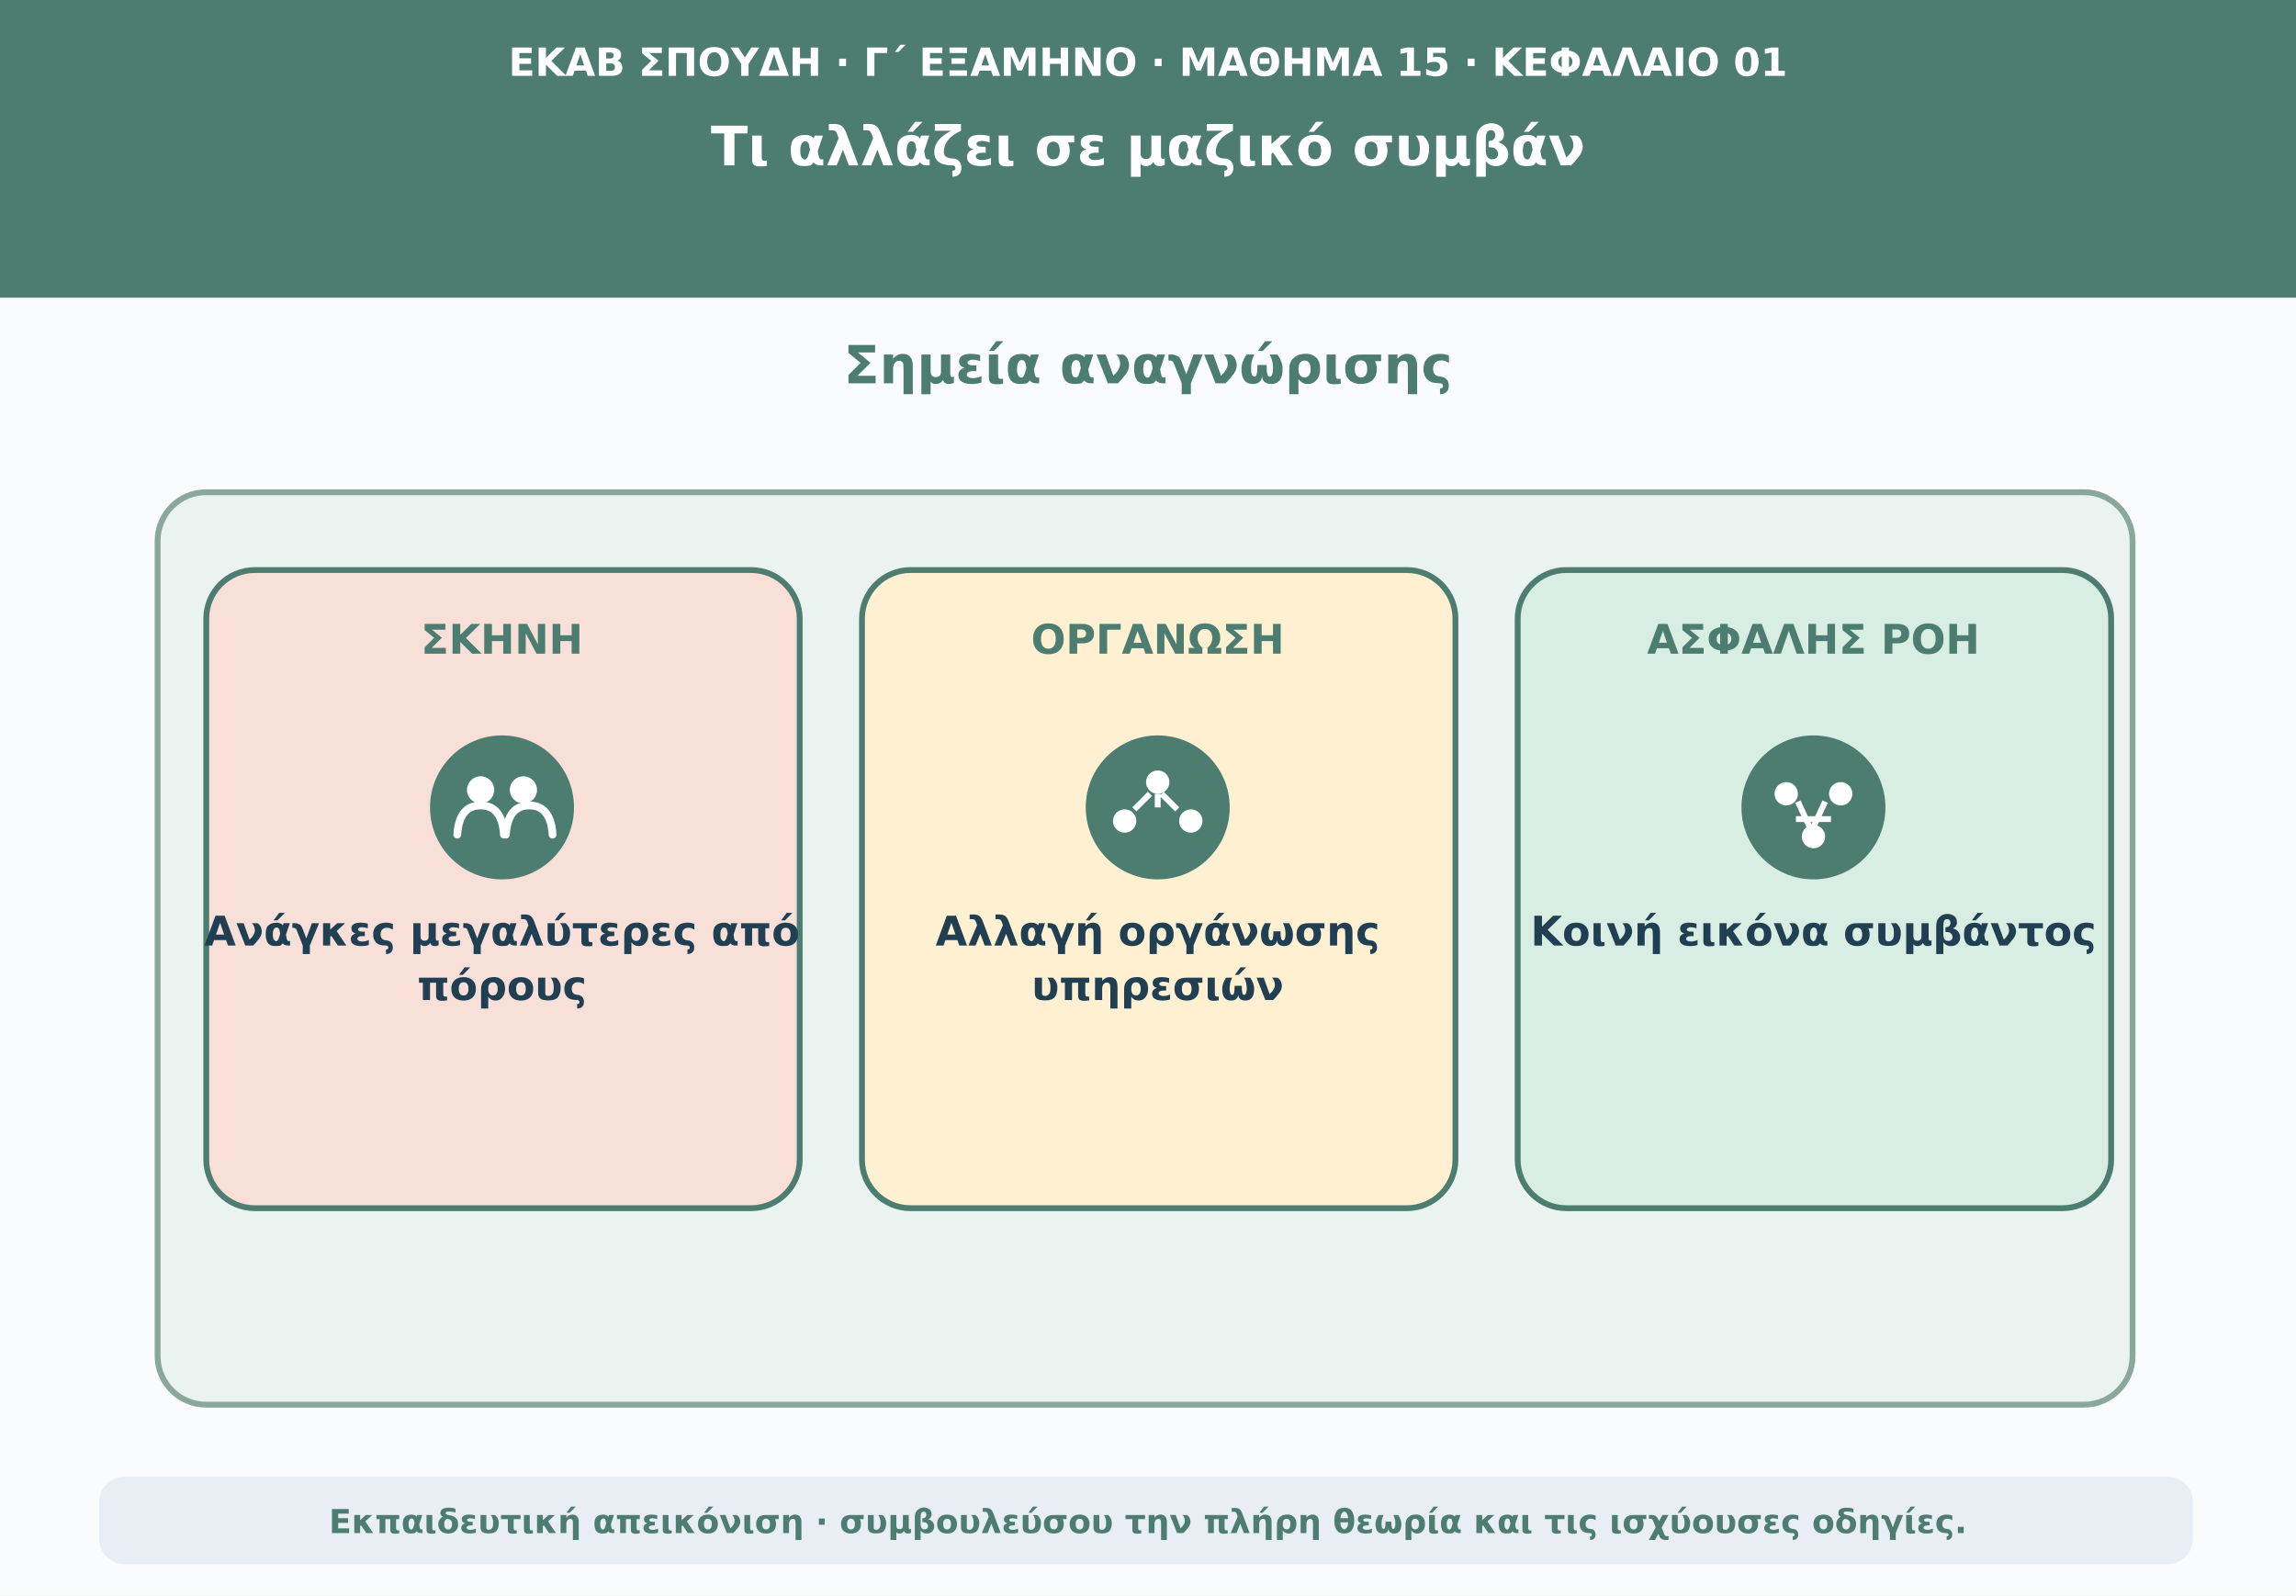
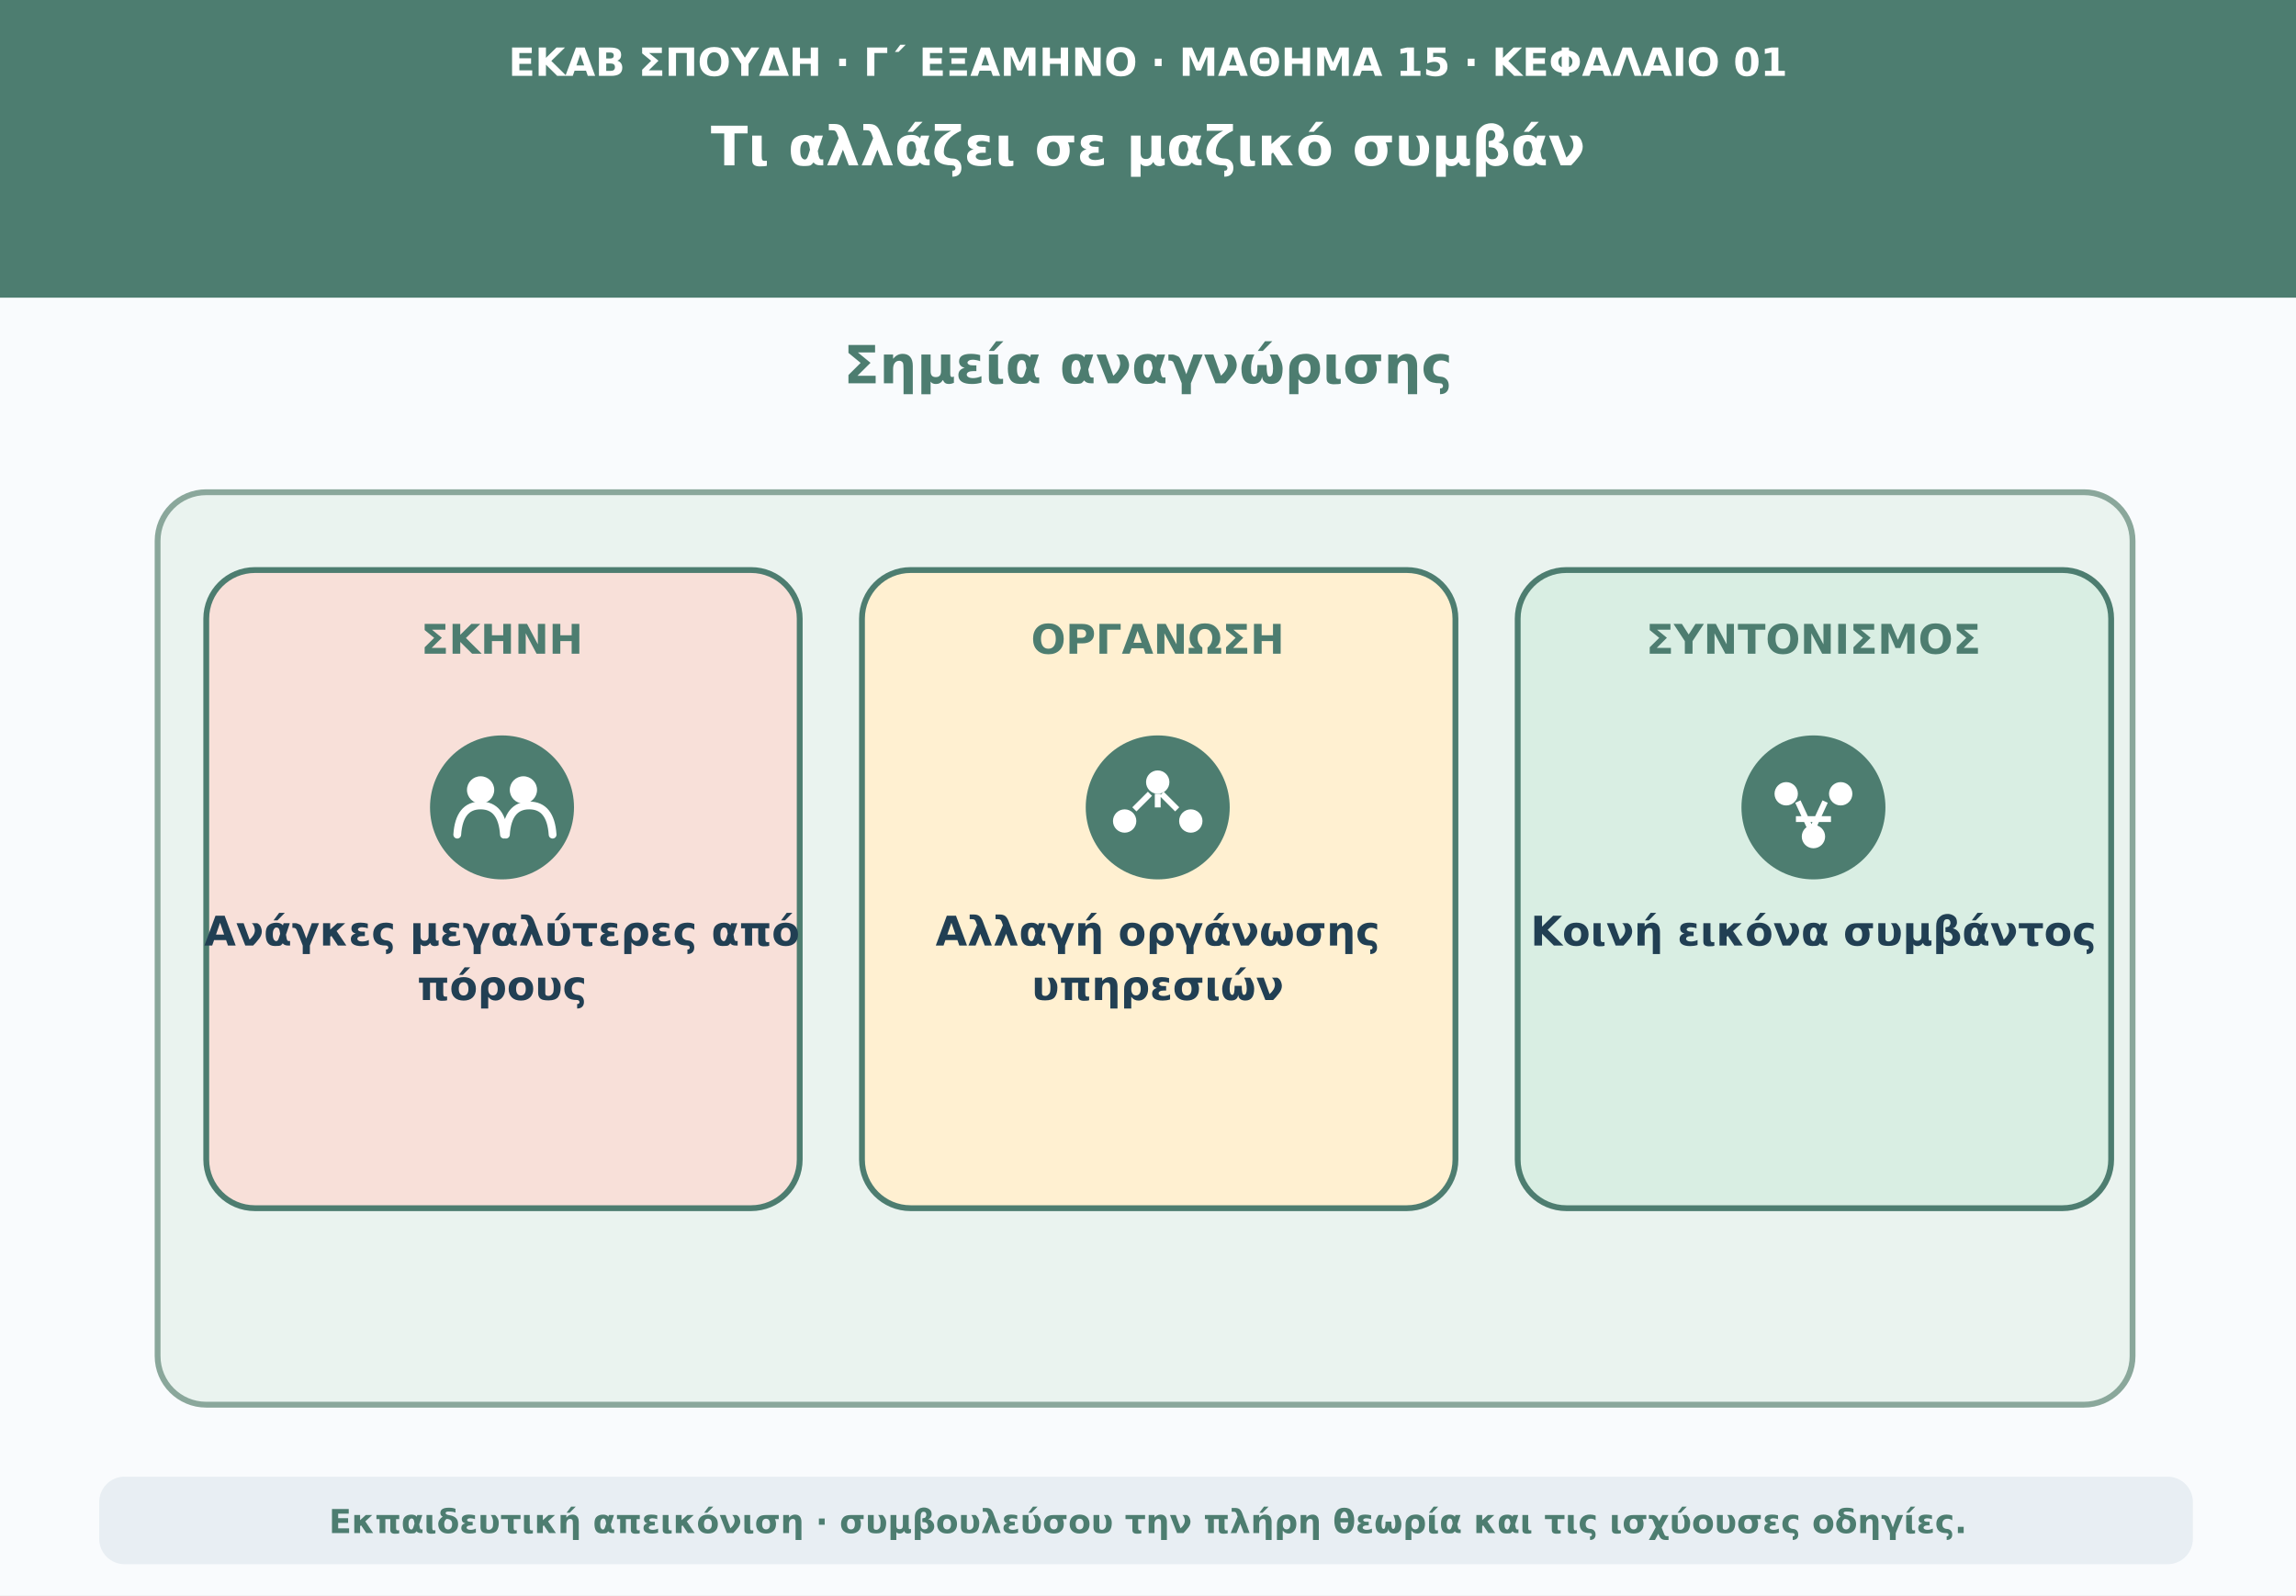
<svg xmlns="http://www.w3.org/2000/svg" viewBox="0 0 1180 820" role="img" aria-labelledby="t d">
  <rect width="1180" height="820" fill="#f9fbfd" />
  <path d="M0 0H1180V153H0Z" fill="#4d7d70" />
  <text x="590" y="39" text-anchor="middle" font-family="DejaVu Sans,Arial,sans-serif" font-size="20" font-weight="690" fill="#ffffff">ΕΚΑΒ ΣΠΟΥΔΗ · Γ΄ ΕΞΑΜΗΝΟ · ΜΑΘΗΜΑ 15 · ΚΕΦΑΛΑΙΟ 01</text>
  <text x="590" y="85" text-anchor="middle" font-family="DejaVu Sans,Arial,sans-serif" font-size="28" font-weight="760" fill="#ffffff">Τι αλλάζει σε μαζικό συμβάν</text>
  <text x="590" y="197" text-anchor="middle" font-family="DejaVu Sans,Arial,sans-serif" font-size="27" font-weight="740" fill="#4d7d70">Σημεία αναγνώρισης</text>
  <rect x="81" y="253" width="1015" height="469" rx="25" fill="#eaf3ef" stroke="#8aa79b" stroke-width="3" />
  <rect x="106" y="293" width="305" height="328" rx="25" fill="#f8e0d9" stroke="#4d7d70" stroke-width="3" />
  <text x="258" y="336" text-anchor="middle" font-family="DejaVu Sans,Arial,sans-serif" font-size="21" font-weight="750" fill="#4d7d70">ΣΚΗΝΗ</text>
  <circle cx="258" cy="415" r="37" fill="#4d7d70" />
  <circle cx="247" cy="406" r="7" fill="#ffffff" />
  <circle cx="269" cy="406" r="7" fill="#ffffff" />
  <path d="M235 429q1-15 12-15t12 15m1 0q1-15 12-15t12 15" fill="none" stroke="#ffffff" stroke-width="4" stroke-linecap="round" />
  <text x="258" y="486" text-anchor="middle" font-family="DejaVu Sans,Arial,sans-serif" font-size="21" font-weight="650" fill="#213f53">Ανάγκες μεγαλύτερες από</text>
  <text x="258" y="514" text-anchor="middle" font-family="DejaVu Sans,Arial,sans-serif" font-size="21" font-weight="650" fill="#213f53">πόρους</text>
  <rect x="443" y="293" width="305" height="328" rx="25" fill="#fff0d1" stroke="#4d7d70" stroke-width="3" />
  <g transform="translate(0,-35)">
    <text x="595" y="371" text-anchor="middle" font-family="DejaVu Sans,Arial,sans-serif" font-size="21" font-weight="750" fill="#4d7d70">ΟΡΓΑΝΩΣΗ</text>
    <circle cx="595" cy="450" r="37" fill="#4d7d70" />
    <circle cx="595" cy="437" r="6" fill="#ffffff" />
    <circle cx="578" cy="457" r="6" fill="#ffffff" />
    <circle cx="612" cy="457" r="6" fill="#ffffff" />
    <path d="M595 443v7m-12 1 8-8m14 8-8-8" stroke="#ffffff" stroke-width="3" />
    <text x="595" y="521" text-anchor="middle" font-family="DejaVu Sans,Arial,sans-serif" font-size="21" font-weight="650" fill="#213f53">Αλλαγή οργάνωσης</text>
    <text x="595" y="549" text-anchor="middle" font-family="DejaVu Sans,Arial,sans-serif" font-size="21" font-weight="650" fill="#213f53">υπηρεσιών</text>
  </g>
  <rect x="780" y="293" width="305" height="328" rx="25" fill="#d9eee3" stroke="#4d7d70" stroke-width="3" />
-   <text x="932" y="336" text-anchor="middle" font-family="DejaVu Sans,Arial,sans-serif" font-size="21" font-weight="750" fill="#4d7d70">ΑΣΦΑΛΗΣ ΡΟΗ</text>
+   <text x="932" y="336" text-anchor="middle" font-family="DejaVu Sans,Arial,sans-serif" font-size="21" font-weight="750" fill="#4d7d70">ΣΥΝΤΟΝΙΣΜΟΣ</text>
  <circle cx="932" cy="415" r="37" fill="#4d7d70" />
  <circle cx="918" cy="408" r="6" fill="#ffffff" />
  <circle cx="946" cy="408" r="6" fill="#ffffff" />
  <circle cx="932" cy="430" r="6" fill="#ffffff" />
  <path d="M924 412l6 13m8-13-6 13m-9-4h18" fill="none" stroke="#ffffff" stroke-width="3" />
  <text x="932" y="486" text-anchor="middle" font-family="DejaVu Sans,Arial,sans-serif" font-size="21" font-weight="650" fill="#213f53">Κοινή εικόνα συμβάντος</text>
  <rect x="51" y="759" width="1076" height="45" rx="13" fill="#e8eef3" />
  <text x="590" y="788" text-anchor="middle" font-family="DejaVu Sans,Arial,sans-serif" font-size="17" font-weight="610" fill="#4d7d70">Εκπαιδευτική απεικόνιση · συμβουλεύσου την πλήρη θεωρία και τις ισχύουσες οδηγίες.</text>
</svg>
